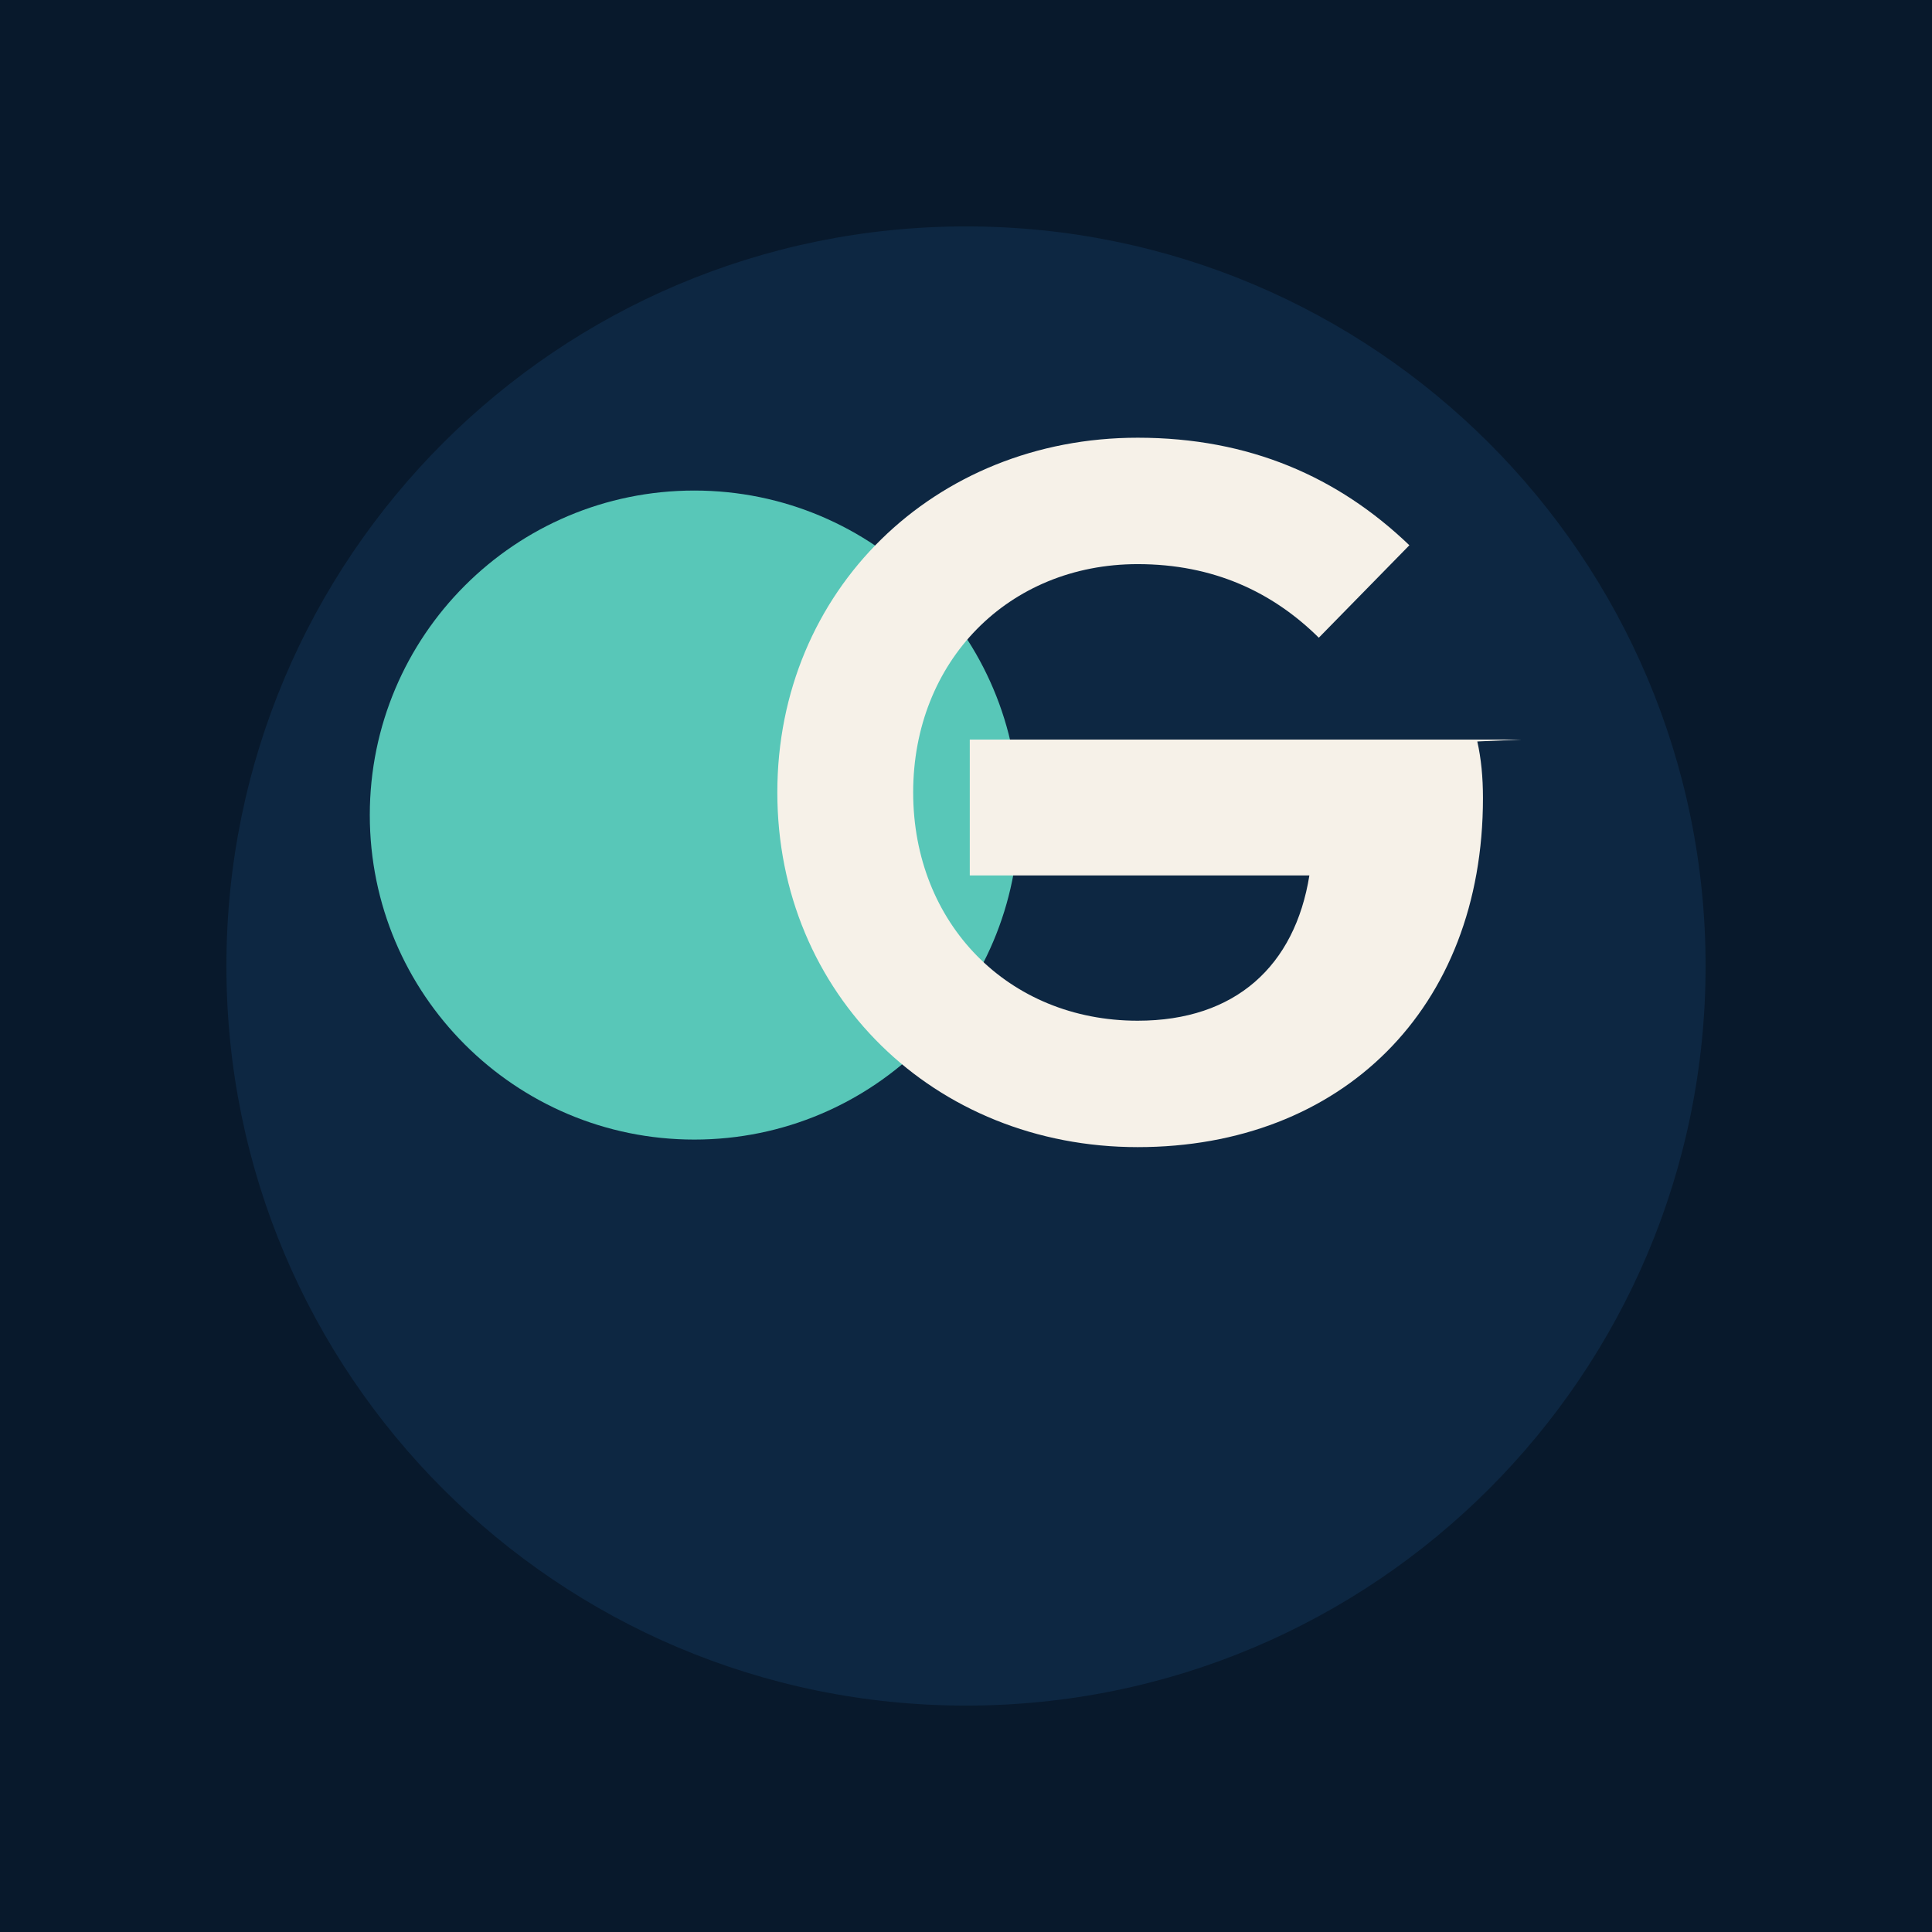
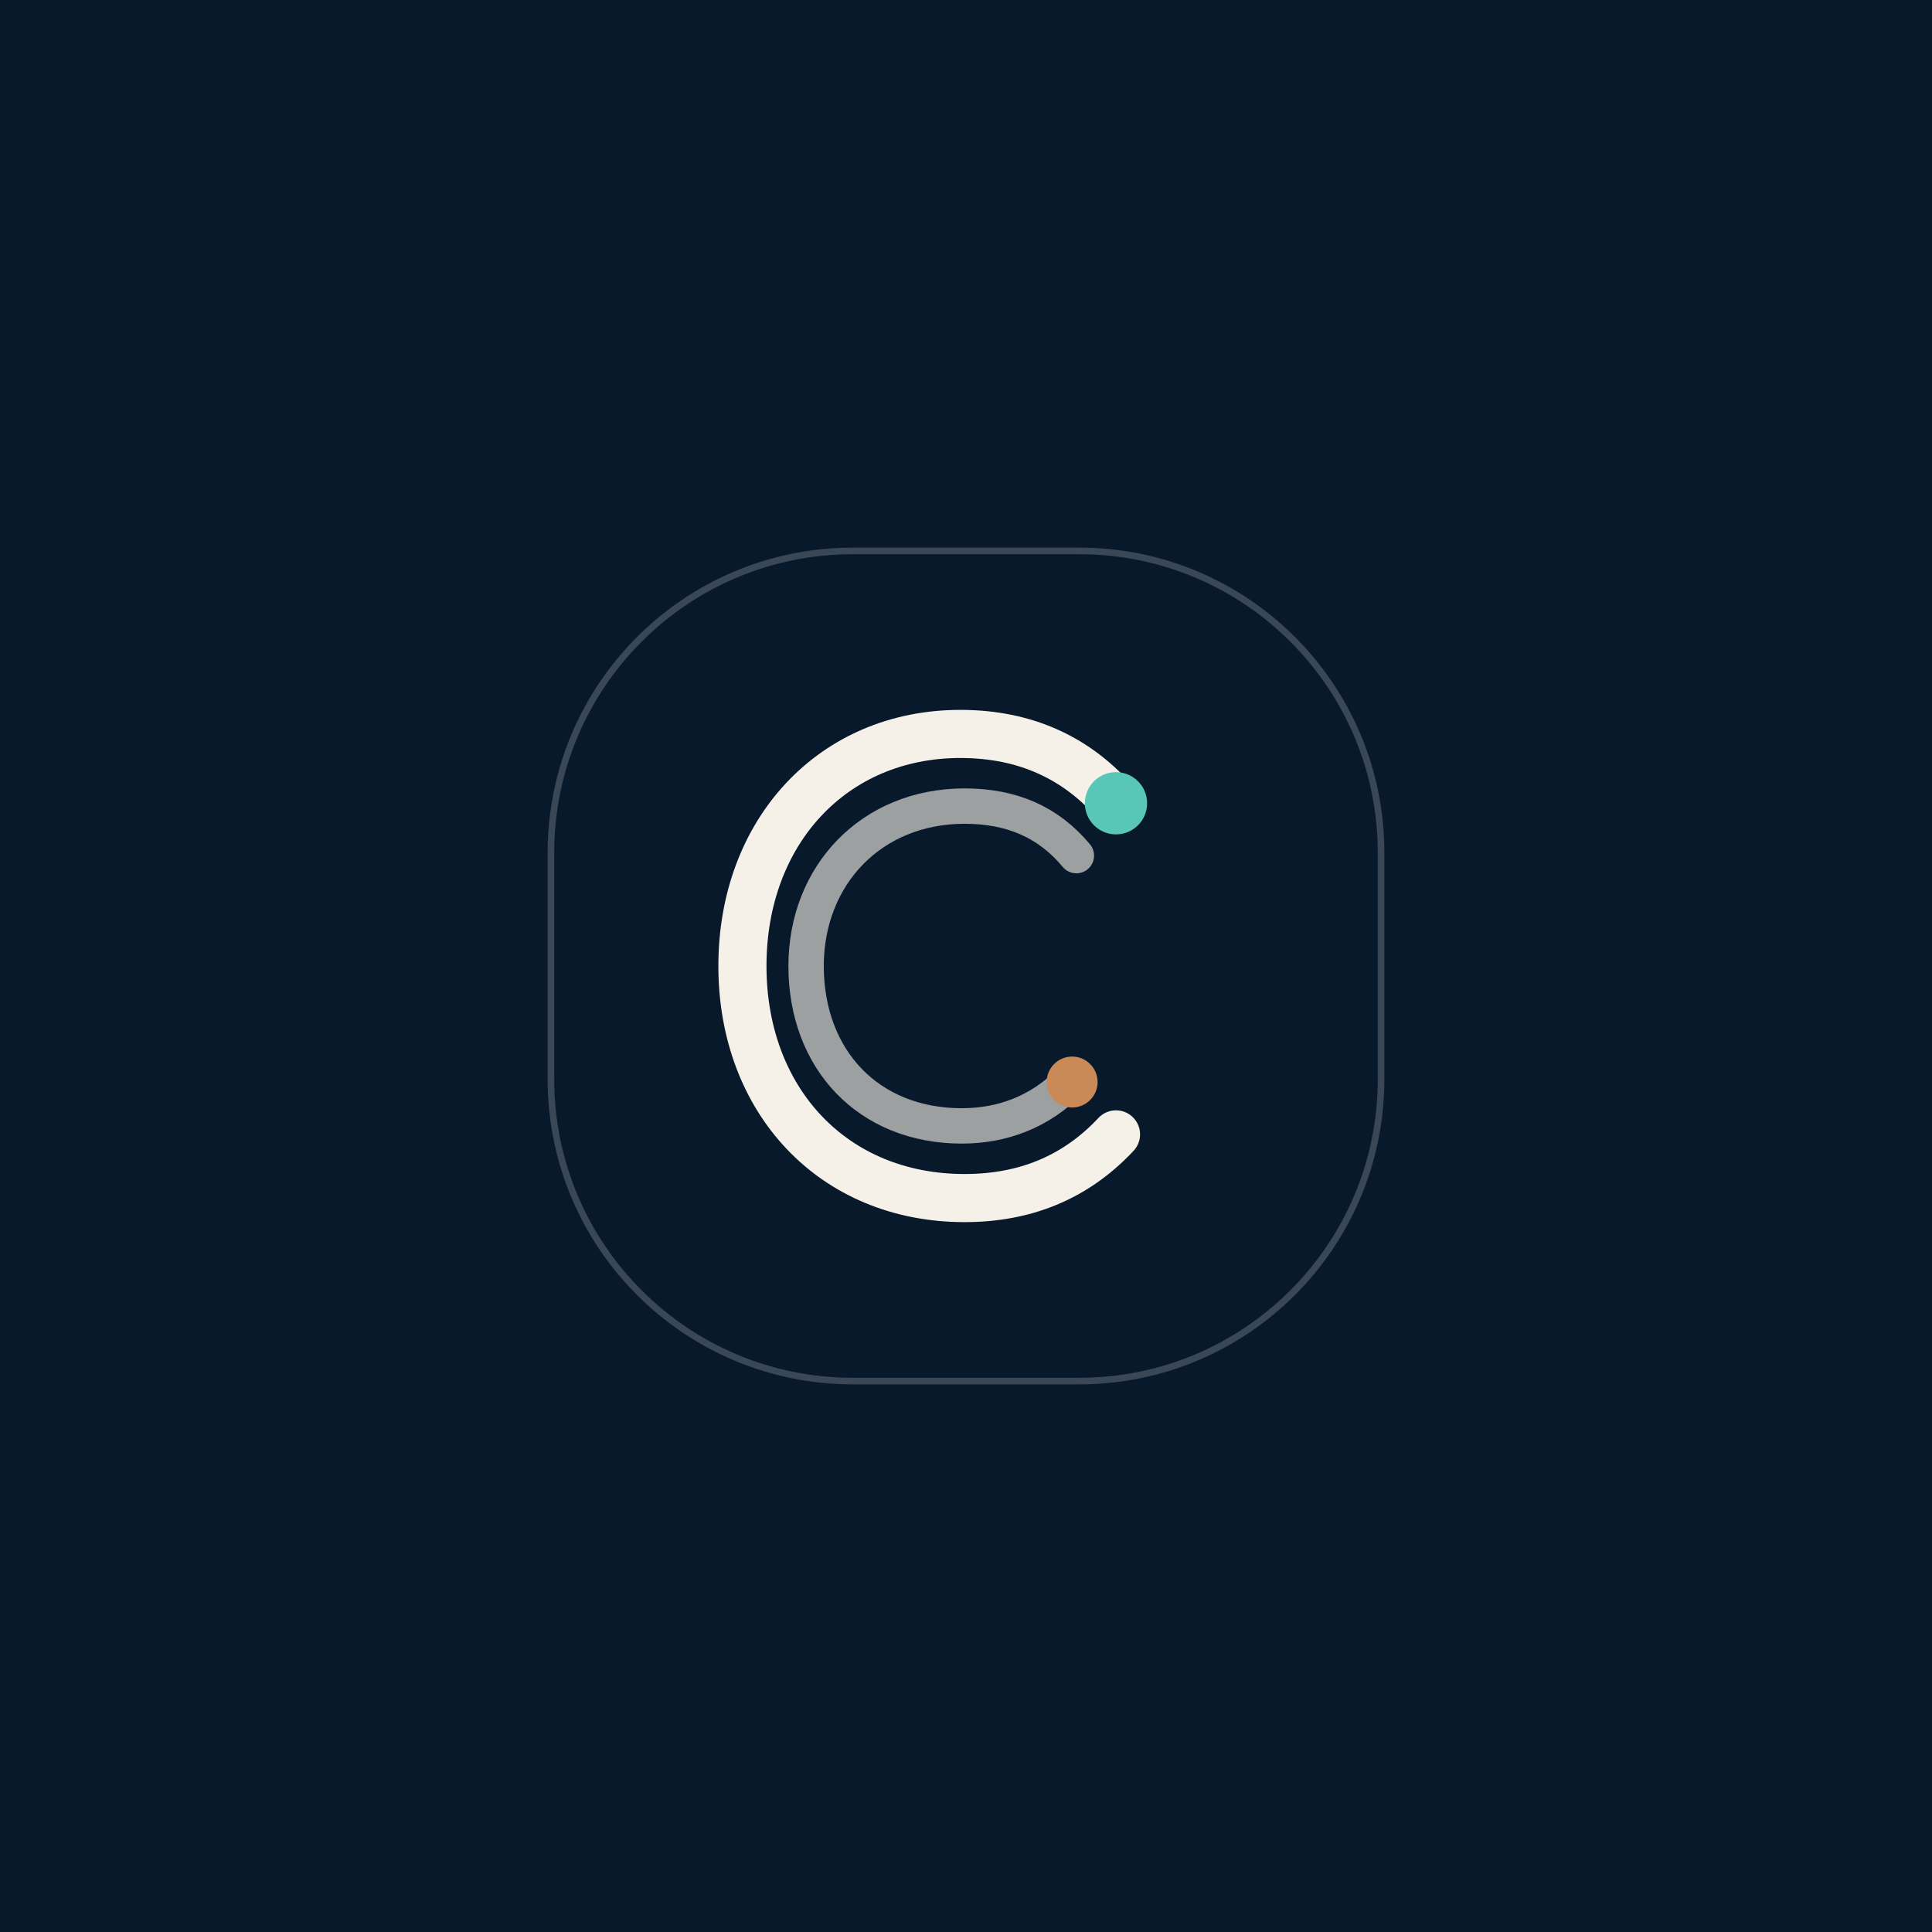
<svg xmlns="http://www.w3.org/2000/svg" width="512" height="512" viewBox="0 0 512 512" fill="none">
-   <rect width="512" height="512" fill="#08192C" />
-   <circle cx="256" cy="256" r="196" fill="#0D2742" />
-   <circle cx="184" cy="216" r="86" fill="#58C7B8" />
-   <path d="M403 196H257V232H347C343.153 255.933 327.45 270.5 301.5 270.5C267.2 270.5 242 244.74 242 210C242 175.26 267.2 149.5 301.5 149.5C321.549 149.5 337.244 156.885 349.5 169L373.5 144.5C354.619 126.396 331.11 116 301.5 116C247.547 116 206 156.53 206 210C206 263.47 247.547 304 301.5 304C355.453 304 393 267.415 393 211.5C393 205.958 392.522 201.034 391.5 196.5L403 196Z" fill="#F6F1E8" />
+   <rect width="512" height="512" fill="#08192c" />
+   <rect x="146" y="146" width="220" height="220" rx="80" fill="#08192c" stroke="rgba(255,255,255,0.2)" stroke-width="1.75" />
+   <g transform="translate(166,166) scale(3.75)">
+     <path d="M34.7 12.6C31.9 9.3 28.2 7.6 23.6 7.6C14.6 7.6 8.2 14.5 8.2 24C8.2 33.5 14.6 40.4 23.9 40.4C28.1 40.4 31.7 39 34.6 35.9" stroke="#f6f1e8" stroke-width="3.4" stroke-linecap="round" />
+     <path d="M31.8 16.2C29.8 13.8 27.2 12.7 23.9 12.7C17.3 12.7 12.7 17.6 12.7 24C12.7 30.6 17.1 35.3 23.7 35.3C26.6 35.3 29.2 34.3 31.3 32.2" stroke="#f6f1e8" stroke-opacity="0.62" stroke-width="2.5" stroke-linecap="round" />
+     <circle cx="34.6" cy="12.5" r="2.2" fill="#58C7B8" />
+     <circle cx="31.5" cy="32.2" r="1.8" fill="#C98A57" />
+   </g>
</svg>
